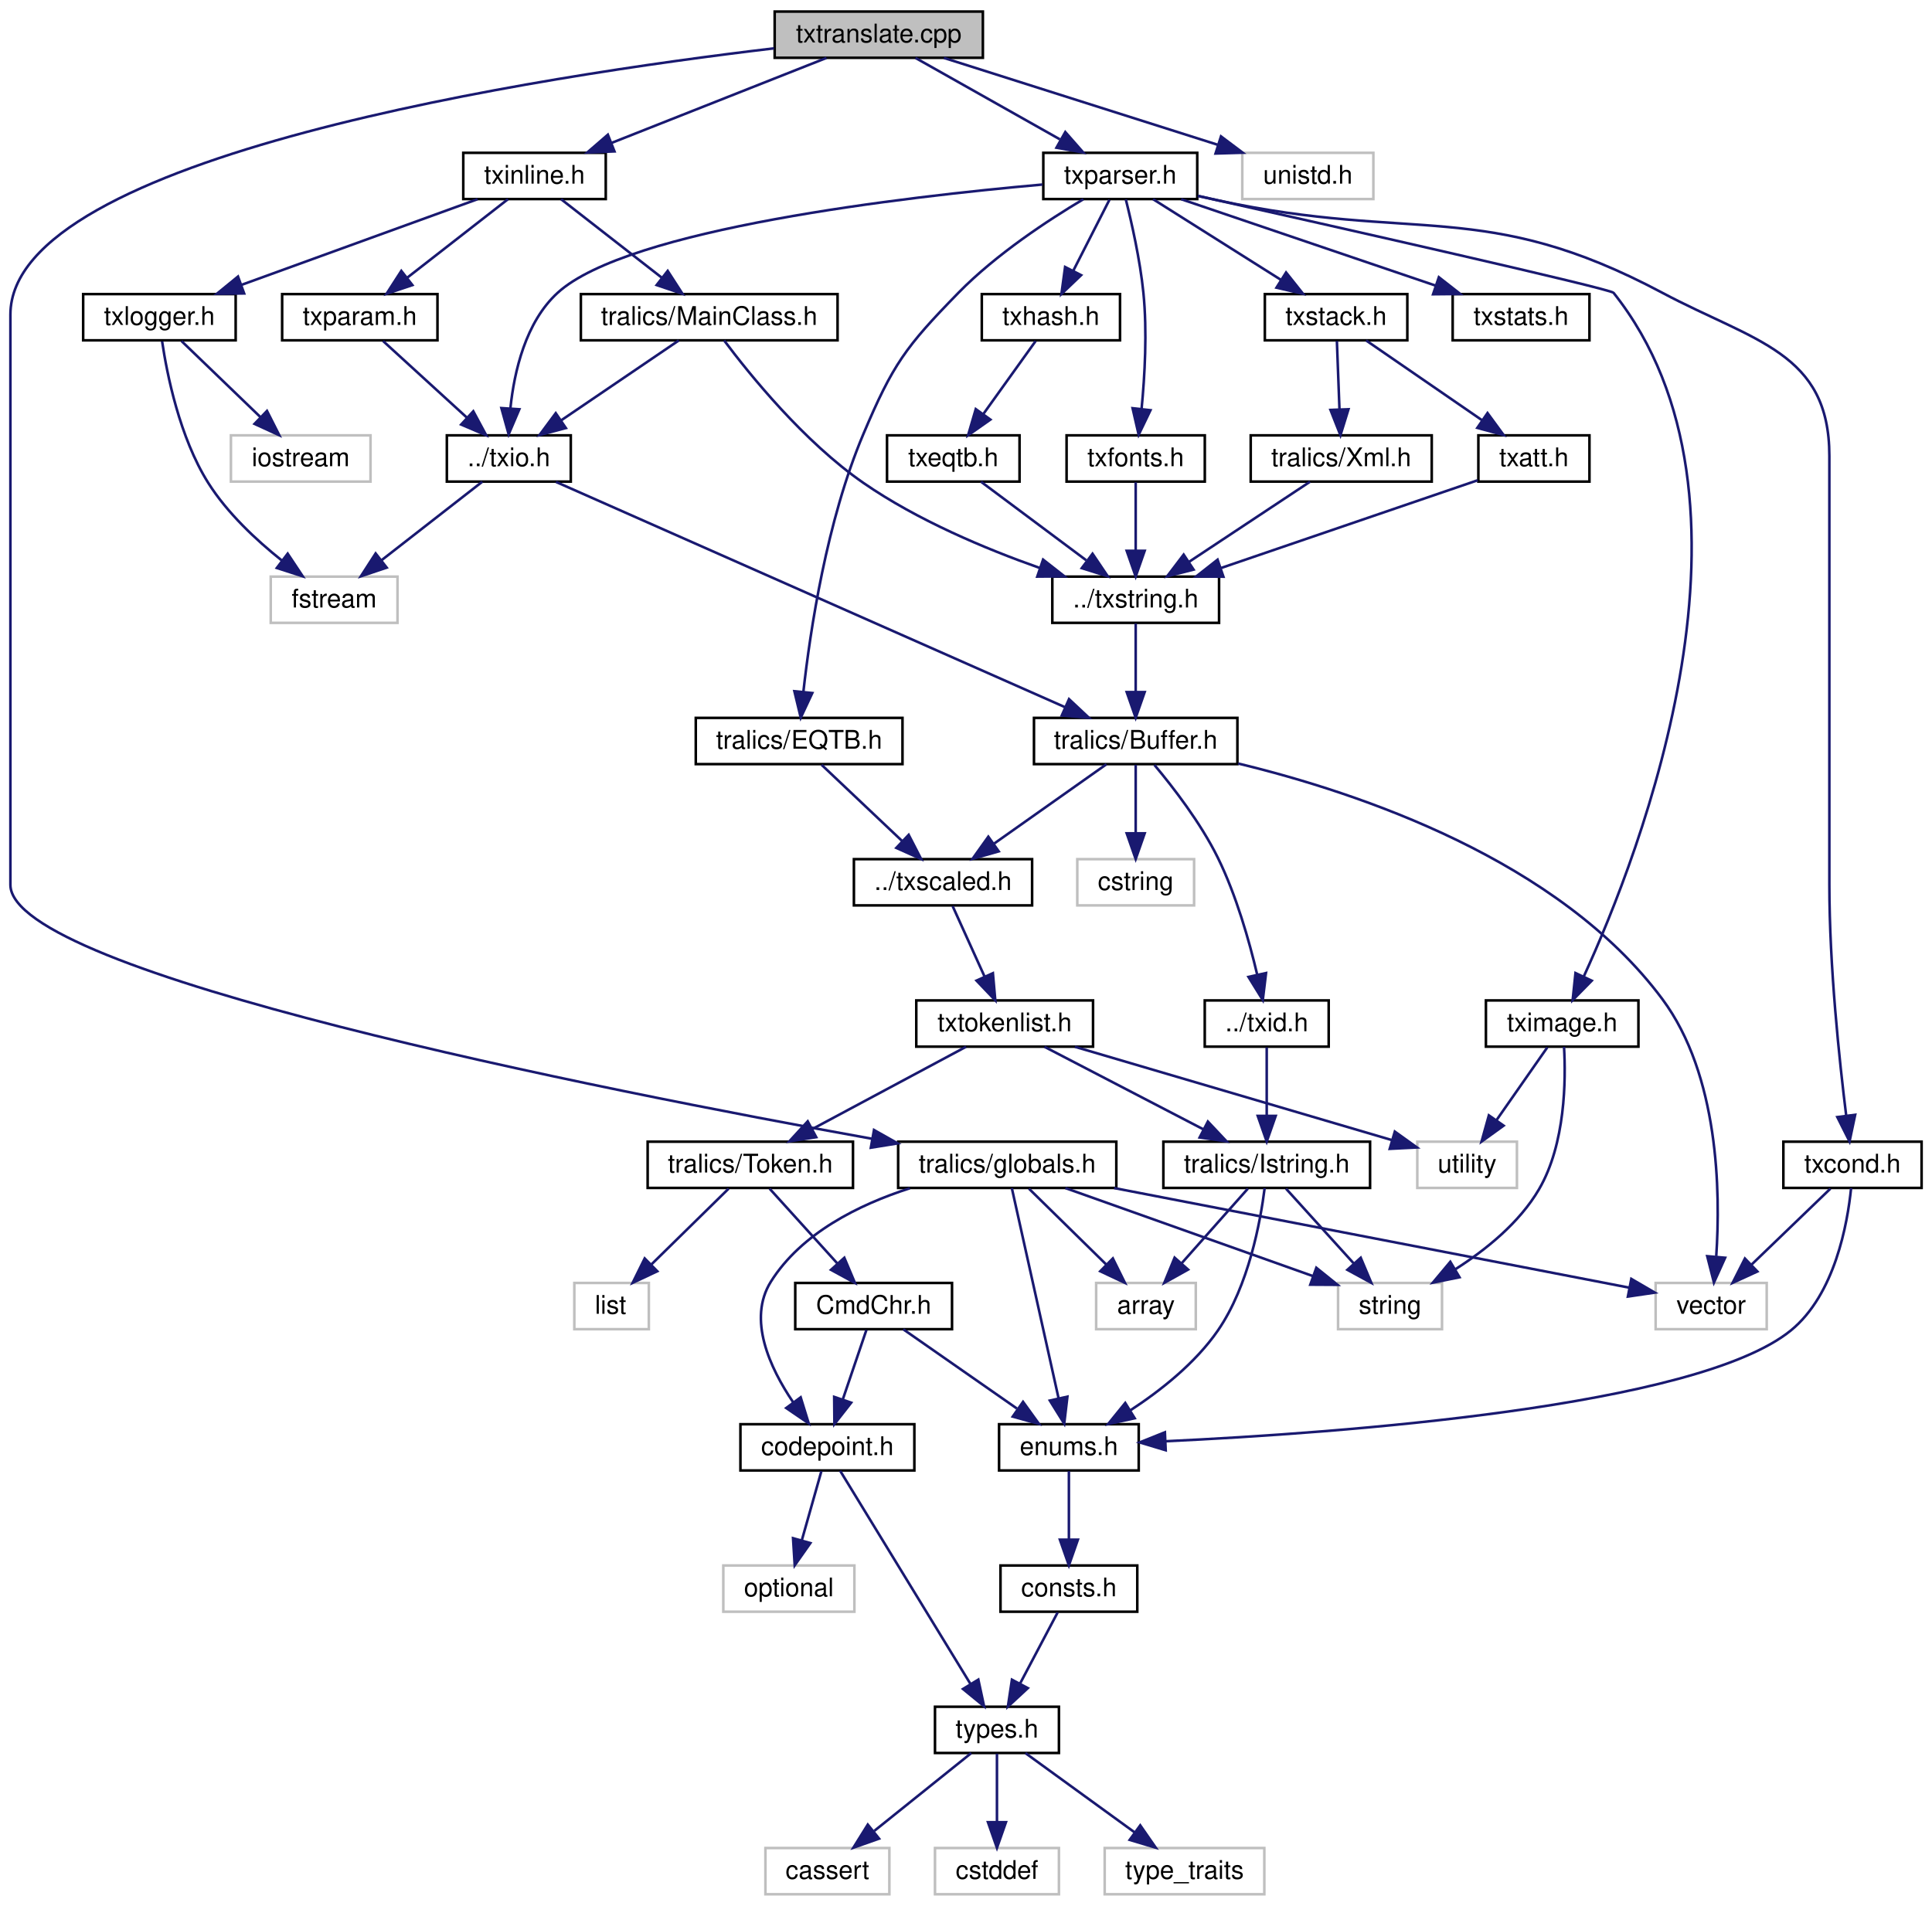
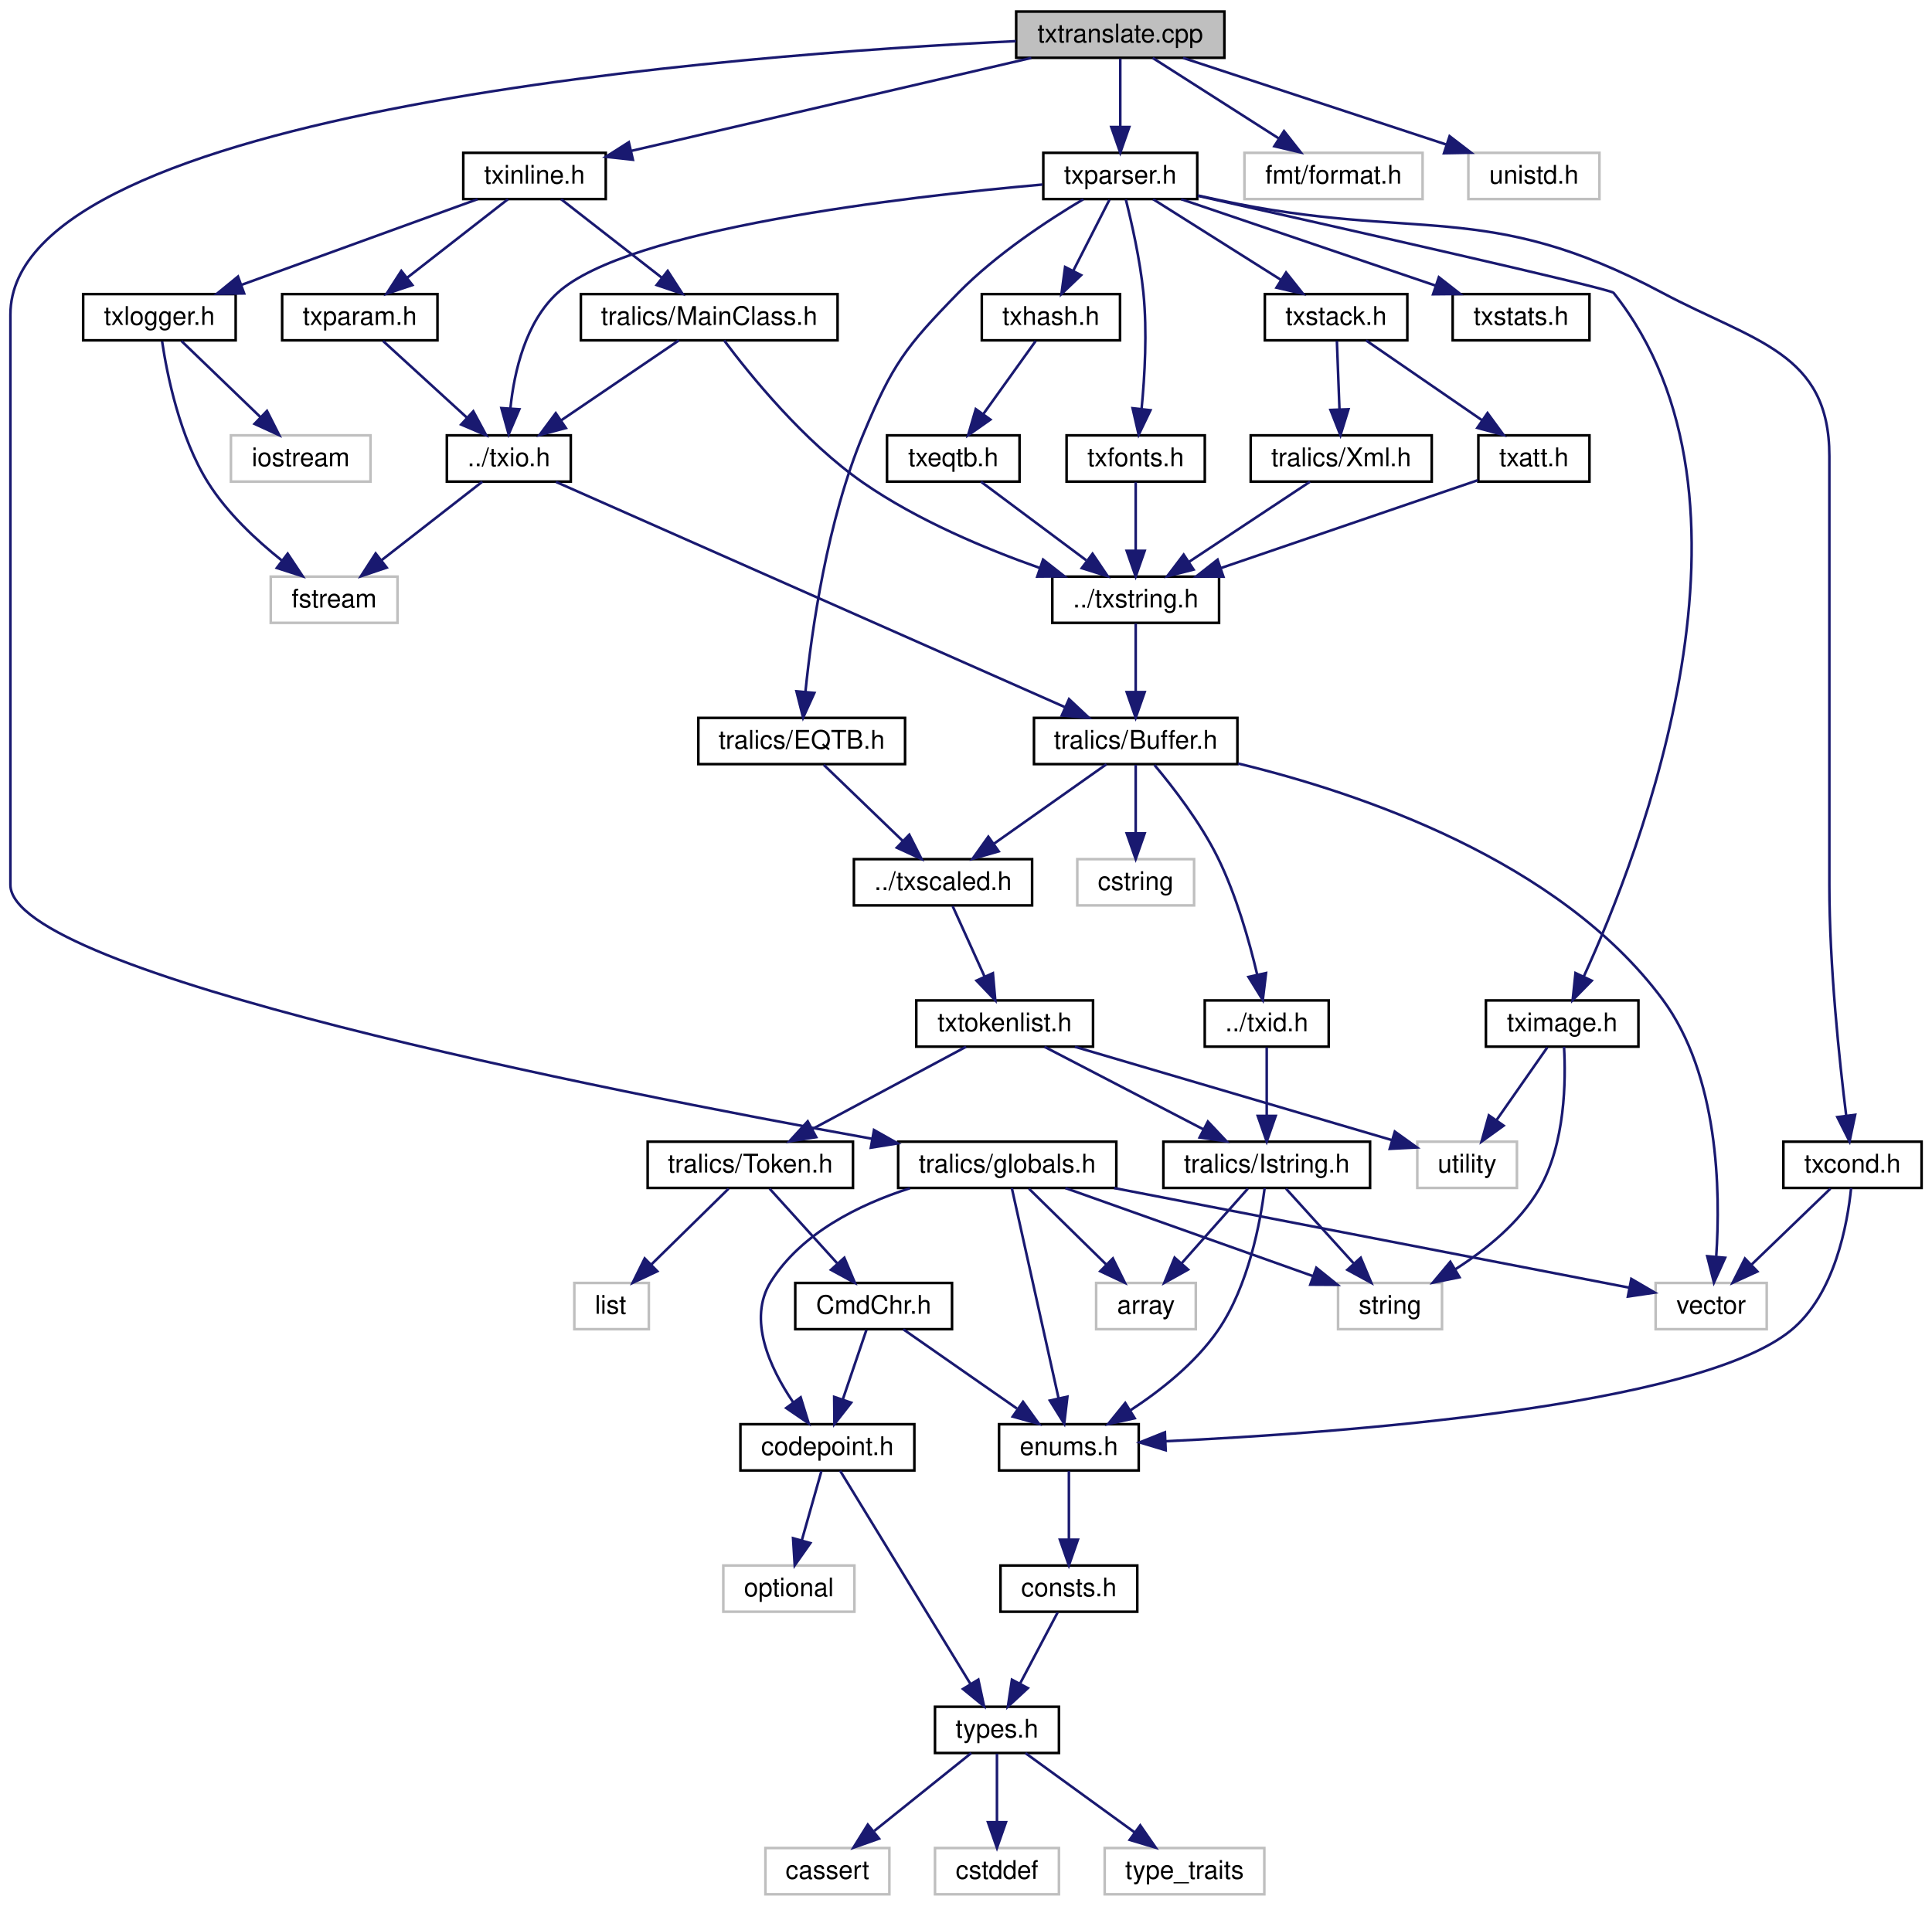
<svg xmlns="http://www.w3.org/2000/svg" xmlns:xlink="http://www.w3.org/1999/xlink" width="752pt" height="742pt" viewBox="0.00 0.00 751.90 742.00">
  <g id="graph0" class="graph" transform="scale(1 1) rotate(0) translate(4 738)">
    <g id="node1" class="node">
      <g id="a_node1">
        <a xlink:title=" ">
-           <polygon fill="#bfbfbf" stroke="black" points="297.48,-715.5 297.48,-733.5 378.52,-733.5 378.52,-715.5 297.48,-715.5" />
-           <text text-anchor="middle" x="338" y="-721.5" font-family="Helvetica,sans-Serif" font-size="10.00">txtranslate.cpp</text>
+           <polygon fill="#bfbfbf" stroke="black" points="391.48,-715.5 391.48,-733.5 472.52,-733.5 472.52,-715.5 391.48,-715.5" />
+           <text text-anchor="middle" x="432" y="-721.5" font-family="Helvetica,sans-Serif" font-size="10.00">txtranslate.cpp</text>
        </a>
      </g>
    </g>
    <g id="node2" class="node">
      <g id="a_node2">
        <a xlink:href="../../d5/d87/globals_8h.html" target="_top" xlink:title=" ">
          <polygon fill="none" stroke="black" points="345.54,-275.5 345.54,-293.5 430.46,-293.5 430.46,-275.5 345.54,-275.5" />
          <text text-anchor="middle" x="388" y="-281.5" font-family="Helvetica,sans-Serif" font-size="10.00">tralics/globals.h</text>
        </a>
      </g>
    </g>
    <g id="edge1" class="edge">
-       <path fill="none" stroke="midnightblue" d="M297.23,-719.18C207.33,-708.53 0,-677.26 0,-615.5 0,-615.5 0,-615.5 0,-393.5 0,-359.08 229.53,-313.72 335.51,-294.61" />
+       <path fill="none" stroke="midnightblue" d="M391.36,-721.98C283.82,-716.85 0,-695.71 0,-615.5 0,-615.5 0,-615.5 0,-393.5 0,-359.08 229.53,-313.72 335.51,-294.61" />
      <polygon fill="midnightblue" stroke="midnightblue" points="336.14,-298.05 345.37,-292.84 334.91,-291.16 336.14,-298.05" />
    </g>
    <g id="node14" class="node">
      <g id="a_node14">
        <a xlink:href="../../d7/d79/txinline_8h.html" target="_top" xlink:title=" ">
          <polygon fill="none" stroke="black" points="176.27,-660.5 176.27,-678.5 231.73,-678.5 231.73,-660.5 176.27,-660.5" />
          <text text-anchor="middle" x="204" y="-666.5" font-family="Helvetica,sans-Serif" font-size="10.00">txinline.h</text>
        </a>
      </g>
    </g>
    <g id="edge14" class="edge">
-       <path fill="none" stroke="midnightblue" d="M317.65,-715.45C295.41,-706.66 259.57,-692.48 234.09,-682.4" />
-       <polygon fill="midnightblue" stroke="midnightblue" points="235.13,-679.05 224.54,-678.63 232.55,-685.56 235.13,-679.05" />
+       <path fill="none" stroke="midnightblue" d="M397.37,-715.45C355.39,-705.69 284.91,-689.31 241.62,-679.25" />
+       <polygon fill="midnightblue" stroke="midnightblue" points="242.3,-675.81 231.76,-676.95 240.71,-682.63 242.3,-675.81" />
    </g>
    <g id="node32" class="node">
      <g id="a_node32">
        <a xlink:href="../../d2/d1b/txparser_8h.html" target="_top" xlink:title=" ">
          <polygon fill="none" stroke="black" points="402.04,-660.5 402.04,-678.5 461.96,-678.5 461.96,-660.5 402.04,-660.5" />
          <text text-anchor="middle" x="432" y="-666.5" font-family="Helvetica,sans-Serif" font-size="10.00">txparser.h</text>
        </a>
      </g>
    </g>
    <g id="edge42" class="edge">
-       <path fill="none" stroke="midnightblue" d="M352.28,-715.45C367.18,-707.05 390.81,-693.72 408.48,-683.76" />
-       <polygon fill="midnightblue" stroke="midnightblue" points="410.6,-686.59 417.59,-678.63 407.16,-680.49 410.6,-686.59" />
+       <path fill="none" stroke="midnightblue" d="M432,-715.22C432,-708.18 432,-697.81 432,-688.83" />
+       <polygon fill="midnightblue" stroke="midnightblue" points="435.5,-688.55 432,-678.55 428.5,-688.55 435.5,-688.55" />
    </g>
    <g id="node43" class="node">
      <g id="a_node43">
        <a xlink:title=" ">
-           <polygon fill="none" stroke="#bfbfbf" points="479.49,-660.5 479.49,-678.5 530.51,-678.5 530.51,-660.5 479.49,-660.5" />
-           <text text-anchor="middle" x="505" y="-666.5" font-family="Helvetica,sans-Serif" font-size="10.00">unistd.h</text>
+           <polygon fill="none" stroke="#bfbfbf" points="480.33,-660.5 480.33,-678.5 549.67,-678.5 549.67,-660.5 480.33,-660.5" />
+           <text text-anchor="middle" x="515" y="-666.5" font-family="Helvetica,sans-Serif" font-size="10.00">fmt/format.h</text>
        </a>
      </g>
    </g>
    <g id="edge63" class="edge">
-       <path fill="none" stroke="midnightblue" d="M363.36,-715.45C391.77,-706.44 437.99,-691.77 469.87,-681.65" />
-       <polygon fill="midnightblue" stroke="midnightblue" points="471.2,-684.9 479.67,-678.54 469.08,-678.23 471.2,-684.9" />
+       <path fill="none" stroke="midnightblue" d="M444.61,-715.45C457.65,-707.12 478.24,-693.97 493.8,-684.04" />
+       <polygon fill="midnightblue" stroke="midnightblue" points="495.73,-686.96 502.28,-678.63 491.96,-681.06 495.73,-686.96" />
+     </g>
+     <g id="node44" class="node">
+       <g id="a_node44">
+         <a xlink:title=" ">
+           <polygon fill="none" stroke="#bfbfbf" points="567.49,-660.5 567.49,-678.5 618.51,-678.5 618.51,-660.5 567.49,-660.5" />
+           <text text-anchor="middle" x="593" y="-666.5" font-family="Helvetica,sans-Serif" font-size="10.00">unistd.h</text>
+         </a>
+       </g>
+     </g>
+     <g id="edge64" class="edge">
+       <path fill="none" stroke="midnightblue" d="M456.45,-715.45C483.72,-706.47 528.02,-691.89 558.73,-681.78" />
+       <polygon fill="midnightblue" stroke="midnightblue" points="560.18,-684.99 568.58,-678.54 557.99,-678.34 560.18,-684.99" />
    </g>
    <g id="node3" class="node">
      <g id="a_node3">
        <a xlink:href="../../d8/d47/codepoint_8h.html" target="_top" xlink:title=" ">
          <polygon fill="none" stroke="black" points="284.15,-165.5 284.15,-183.5 351.85,-183.5 351.85,-165.5 284.15,-165.5" />
          <text text-anchor="middle" x="318" y="-171.5" font-family="Helvetica,sans-Serif" font-size="10.00">codepoint.h</text>
        </a>
      </g>
    </g>
    <g id="edge2" class="edge">
      <path fill="none" stroke="midnightblue" d="M350.11,-275.38C330.35,-269.02 307.88,-257.94 296,-239 286.83,-224.38 295.6,-205.47 304.64,-192.09" />
      <polygon fill="midnightblue" stroke="midnightblue" points="307.6,-193.97 310.72,-183.84 301.97,-189.81 307.6,-193.97" />
    </g>
    <g id="node9" class="node">
      <g id="a_node9">
        <a xlink:href="../../d0/d0b/enums_8h.html" target="_top" xlink:title=" ">
          <polygon fill="none" stroke="black" points="384.82,-165.5 384.82,-183.5 439.18,-183.5 439.18,-165.5 384.82,-165.5" />
          <text text-anchor="middle" x="412" y="-171.5" font-family="Helvetica,sans-Serif" font-size="10.00">enums.h</text>
        </a>
      </g>
    </g>
    <g id="edge8" class="edge">
      <path fill="none" stroke="midnightblue" d="M389.8,-275.38C393.64,-258.1 402.7,-217.33 407.99,-193.56" />
      <polygon fill="midnightblue" stroke="midnightblue" points="411.42,-194.23 410.18,-183.71 404.59,-192.71 411.42,-194.23" />
    </g>
    <g id="node11" class="node">
      <g id="a_node11">
        <a xlink:title=" ">
          <polygon fill="none" stroke="#bfbfbf" points="422.61,-220.5 422.61,-238.5 461.39,-238.5 461.39,-220.5 422.61,-220.5" />
          <text text-anchor="middle" x="442" y="-226.5" font-family="Helvetica,sans-Serif" font-size="10.00">array</text>
        </a>
      </g>
    </g>
    <g id="edge11" class="edge">
      <path fill="none" stroke="midnightblue" d="M396.44,-275.22C404.49,-267.32 416.81,-255.22 426.61,-245.61" />
      <polygon fill="midnightblue" stroke="midnightblue" points="429.11,-248.05 433.8,-238.55 424.21,-243.06 429.11,-248.05" />
    </g>
    <g id="node12" class="node">
      <g id="a_node12">
        <a xlink:title=" ">
          <polygon fill="none" stroke="#bfbfbf" points="516.77,-220.5 516.77,-238.5 557.23,-238.5 557.23,-220.5 516.77,-220.5" />
          <text text-anchor="middle" x="537" y="-226.5" font-family="Helvetica,sans-Serif" font-size="10.00">string</text>
        </a>
      </g>
    </g>
    <g id="edge12" class="edge">
      <path fill="none" stroke="midnightblue" d="M410.63,-275.45C436.41,-266.28 478.64,-251.26 507.11,-241.13" />
      <polygon fill="midnightblue" stroke="midnightblue" points="508.31,-244.42 516.56,-237.77 505.96,-237.83 508.31,-244.42" />
    </g>
    <g id="node13" class="node">
      <g id="a_node13">
        <a xlink:title=" ">
          <polygon fill="none" stroke="#bfbfbf" points="640.38,-220.5 640.38,-238.5 683.62,-238.5 683.62,-220.5 640.38,-220.5" />
          <text text-anchor="middle" x="662" y="-226.5" font-family="Helvetica,sans-Serif" font-size="10.00">vector</text>
        </a>
      </g>
    </g>
    <g id="edge13" class="edge">
      <path fill="none" stroke="midnightblue" d="M429.61,-275.45C484.68,-264.8 580.57,-246.25 630.2,-236.65" />
      <polygon fill="midnightblue" stroke="midnightblue" points="630.91,-240.08 640.06,-234.74 629.58,-233.21 630.91,-240.08" />
    </g>
    <g id="node4" class="node">
      <g id="a_node4">
        <a xlink:href="../../d9/d49/types_8h.html" target="_top" xlink:title=" ">
          <polygon fill="none" stroke="black" points="359.88,-55.5 359.88,-73.5 408.12,-73.5 408.12,-55.5 359.88,-55.5" />
          <text text-anchor="middle" x="384" y="-61.5" font-family="Helvetica,sans-Serif" font-size="10.00">types.h</text>
        </a>
      </g>
    </g>
    <g id="edge3" class="edge">
      <path fill="none" stroke="midnightblue" d="M322.96,-165.38C333.71,-147.79 359.34,-105.85 373.74,-82.29" />
      <polygon fill="midnightblue" stroke="midnightblue" points="376.75,-84.07 378.98,-73.71 370.78,-80.42 376.75,-84.07" />
    </g>
    <g id="node8" class="node">
      <g id="a_node8">
        <a xlink:title=" ">
          <polygon fill="none" stroke="#bfbfbf" points="277.49,-110.5 277.49,-128.5 328.51,-128.5 328.51,-110.5 277.49,-110.5" />
          <text text-anchor="middle" x="303" y="-116.5" font-family="Helvetica,sans-Serif" font-size="10.00">optional</text>
        </a>
      </g>
    </g>
    <g id="edge7" class="edge">
      <path fill="none" stroke="midnightblue" d="M315.66,-165.22C313.62,-158.02 310.6,-147.35 308.02,-138.23" />
      <polygon fill="midnightblue" stroke="midnightblue" points="311.37,-137.22 305.28,-128.55 304.63,-139.12 311.37,-137.22" />
    </g>
    <g id="node5" class="node">
      <g id="a_node5">
        <a xlink:title=" ">
          <polygon fill="none" stroke="#bfbfbf" points="293.88,-0.5 293.88,-18.5 342.12,-18.5 342.12,-0.5 293.88,-0.5" />
          <text text-anchor="middle" x="318" y="-6.5" font-family="Helvetica,sans-Serif" font-size="10.00">cassert</text>
        </a>
      </g>
    </g>
    <g id="edge4" class="edge">
      <path fill="none" stroke="midnightblue" d="M373.98,-55.45C363.99,-47.43 348.44,-34.95 336.26,-25.17" />
      <polygon fill="midnightblue" stroke="midnightblue" points="338.11,-22.16 328.12,-18.63 333.72,-27.62 338.11,-22.16" />
    </g>
    <g id="node6" class="node">
      <g id="a_node6">
        <a xlink:title=" ">
          <polygon fill="none" stroke="#bfbfbf" points="359.88,-0.5 359.88,-18.5 408.12,-18.5 408.12,-0.5 359.88,-0.5" />
          <text text-anchor="middle" x="384" y="-6.5" font-family="Helvetica,sans-Serif" font-size="10.00">cstddef</text>
        </a>
      </g>
    </g>
    <g id="edge5" class="edge">
      <path fill="none" stroke="midnightblue" d="M384,-55.22C384,-48.18 384,-37.81 384,-28.83" />
      <polygon fill="midnightblue" stroke="midnightblue" points="387.5,-28.55 384,-18.55 380.5,-28.55 387.5,-28.55" />
    </g>
    <g id="node7" class="node">
      <g id="a_node7">
        <a xlink:title=" ">
          <polygon fill="none" stroke="#bfbfbf" points="425.93,-0.5 425.93,-18.5 488.07,-18.5 488.07,-0.5 425.93,-0.5" />
          <text text-anchor="middle" x="457" y="-6.5" font-family="Helvetica,sans-Serif" font-size="10.00">type_traits</text>
        </a>
      </g>
    </g>
    <g id="edge6" class="edge">
      <path fill="none" stroke="midnightblue" d="M395.09,-55.45C406.34,-47.28 424,-34.46 437.58,-24.6" />
      <polygon fill="midnightblue" stroke="midnightblue" points="439.77,-27.33 445.81,-18.63 435.66,-21.67 439.77,-27.33" />
    </g>
    <g id="node10" class="node">
      <g id="a_node10">
        <a xlink:href="../../d8/db5/consts_8h.html" target="_top" xlink:title=" ">
          <polygon fill="none" stroke="black" points="385.38,-110.5 385.38,-128.5 438.62,-128.5 438.62,-110.5 385.38,-110.5" />
          <text text-anchor="middle" x="412" y="-116.5" font-family="Helvetica,sans-Serif" font-size="10.00">consts.h</text>
        </a>
      </g>
    </g>
    <g id="edge9" class="edge">
      <path fill="none" stroke="midnightblue" d="M412,-165.22C412,-158.18 412,-147.81 412,-138.83" />
      <polygon fill="midnightblue" stroke="midnightblue" points="415.5,-138.55 412,-128.55 408.5,-138.55 415.5,-138.55" />
    </g>
    <g id="edge10" class="edge">
      <path fill="none" stroke="midnightblue" d="M407.62,-110.22C403.74,-102.86 397.94,-91.88 393.05,-82.64" />
      <polygon fill="midnightblue" stroke="midnightblue" points="396.02,-80.76 388.25,-73.55 389.83,-84.03 396.02,-80.76" />
    </g>
    <g id="node15" class="node">
      <g id="a_node15">
        <a xlink:href="../../d4/de9/_main_class_8h.html" target="_top" xlink:title=" ">
          <polygon fill="none" stroke="black" points="222.04,-605.5 222.04,-623.5 321.96,-623.5 321.96,-605.5 222.04,-605.5" />
          <text text-anchor="middle" x="272" y="-611.5" font-family="Helvetica,sans-Serif" font-size="10.00">tralics/MainClass.h</text>
        </a>
      </g>
    </g>
    <g id="edge15" class="edge">
      <path fill="none" stroke="midnightblue" d="M214.33,-660.45C224.71,-652.36 240.95,-639.7 253.55,-629.88" />
      <polygon fill="midnightblue" stroke="midnightblue" points="255.84,-632.53 261.58,-623.63 251.54,-627.01 255.84,-632.53" />
    </g>
    <g id="node29" class="node">
      <g id="a_node29">
        <a xlink:href="../../d2/d06/txlogger_8h.html" target="_top" xlink:title=" ">
          <polygon fill="none" stroke="black" points="28.32,-605.5 28.32,-623.5 87.68,-623.5 87.68,-605.5 28.32,-605.5" />
          <text text-anchor="middle" x="58" y="-611.5" font-family="Helvetica,sans-Serif" font-size="10.00">txlogger.h</text>
        </a>
      </g>
    </g>
    <g id="edge37" class="edge">
      <path fill="none" stroke="midnightblue" d="M181.83,-660.45C157.39,-651.58 117.86,-637.23 90.05,-627.13" />
      <polygon fill="midnightblue" stroke="midnightblue" points="90.98,-623.75 80.38,-623.63 88.59,-630.33 90.98,-623.75" />
    </g>
    <g id="node31" class="node">
      <g id="a_node31">
        <a xlink:href="../../d5/d08/txparam_8h.html" target="_top" xlink:title=" ">
          <polygon fill="none" stroke="black" points="105.77,-605.5 105.77,-623.5 166.23,-623.5 166.23,-605.5 105.77,-605.5" />
          <text text-anchor="middle" x="136" y="-611.5" font-family="Helvetica,sans-Serif" font-size="10.00">txparam.h</text>
        </a>
      </g>
    </g>
    <g id="edge40" class="edge">
      <path fill="none" stroke="midnightblue" d="M193.67,-660.45C183.29,-652.36 167.05,-639.7 154.45,-629.88" />
      <polygon fill="midnightblue" stroke="midnightblue" points="156.46,-627.01 146.42,-623.63 152.16,-632.53 156.46,-627.01" />
    </g>
    <g id="node16" class="node">
      <g id="a_node16">
        <a xlink:href="../../de/d29/txio_8h.html" target="_top" xlink:title=" ">
          <polygon fill="none" stroke="black" points="169.88,-550.5 169.88,-568.5 218.12,-568.5 218.12,-550.5 169.88,-550.5" />
          <text text-anchor="middle" x="194" y="-556.5" font-family="Helvetica,sans-Serif" font-size="10.00">../txio.h</text>
        </a>
      </g>
    </g>
    <g id="edge16" class="edge">
      <path fill="none" stroke="midnightblue" d="M260.15,-605.45C248.01,-597.2 228.9,-584.22 214.34,-574.32" />
      <polygon fill="midnightblue" stroke="midnightblue" points="216.2,-571.35 205.96,-568.63 212.26,-577.14 216.2,-571.35" />
    </g>
    <g id="node28" class="node">
      <g id="a_node28">
        <a xlink:href="../../dc/def/txstring_8h.html" target="_top" xlink:title=" ">
          <polygon fill="none" stroke="black" points="405.55,-495.5 405.55,-513.5 470.45,-513.5 470.45,-495.5 405.55,-495.5" />
          <text text-anchor="middle" x="438" y="-501.5" font-family="Helvetica,sans-Serif" font-size="10.00">../txstring.h</text>
        </a>
      </g>
    </g>
    <g id="edge35" class="edge">
      <path fill="none" stroke="midnightblue" d="M277.8,-605.46C287.64,-592.3 308.81,-566.06 332,-550 352.97,-535.48 379.41,-524.37 400.64,-516.88" />
      <polygon fill="midnightblue" stroke="midnightblue" points="401.95,-520.13 410.29,-513.6 399.69,-513.51 401.95,-520.13" />
    </g>
    <g id="node17" class="node">
      <g id="a_node17">
        <a xlink:href="../../d7/d1b/_buffer_8h.html" target="_top" xlink:title=" ">
          <polygon fill="none" stroke="black" points="398.41,-440.5 398.41,-458.5 477.59,-458.5 477.59,-440.5 398.41,-440.5" />
          <text text-anchor="middle" x="438" y="-446.5" font-family="Helvetica,sans-Serif" font-size="10.00">tralics/Buffer.h</text>
        </a>
      </g>
    </g>
    <g id="edge17" class="edge">
      <path fill="none" stroke="midnightblue" d="M212.34,-550.38C254.84,-531.57 360.24,-484.92 410.5,-462.67" />
      <polygon fill="midnightblue" stroke="midnightblue" points="412.05,-465.81 419.78,-458.56 409.22,-459.41 412.05,-465.81" />
    </g>
    <g id="node27" class="node">
      <g id="a_node27">
        <a xlink:title=" ">
          <polygon fill="none" stroke="#bfbfbf" points="101.33,-495.5 101.33,-513.5 150.67,-513.5 150.67,-495.5 101.33,-495.5" />
          <text text-anchor="middle" x="126" y="-501.5" font-family="Helvetica,sans-Serif" font-size="10.00">fstream</text>
        </a>
      </g>
    </g>
    <g id="edge34" class="edge">
      <path fill="none" stroke="midnightblue" d="M183.67,-550.45C173.29,-542.36 157.05,-529.7 144.45,-519.88" />
      <polygon fill="midnightblue" stroke="midnightblue" points="146.46,-517.01 136.42,-513.63 142.16,-522.53 146.46,-517.01" />
    </g>
    <g id="edge33" class="edge">
      <path fill="none" stroke="midnightblue" d="M477.87,-440.74C525.2,-429.3 602.77,-403.14 643,-349 664.99,-319.4 665.66,-274.09 663.97,-248.94" />
      <polygon fill="midnightblue" stroke="midnightblue" points="667.43,-248.31 663.07,-238.65 660.46,-248.92 667.43,-248.31" />
    </g>
    <g id="node18" class="node">
      <g id="a_node18">
        <a xlink:href="../../d1/d9e/txid_8h.html" target="_top" xlink:title=" ">
          <polygon fill="none" stroke="black" points="464.88,-330.5 464.88,-348.5 513.12,-348.5 513.12,-330.5 464.88,-330.5" />
          <text text-anchor="middle" x="489" y="-336.5" font-family="Helvetica,sans-Serif" font-size="10.00">../txid.h</text>
        </a>
      </g>
    </g>
    <g id="edge18" class="edge">
      <path fill="none" stroke="midnightblue" d="M445.29,-440.18C452.46,-431.63 463.28,-417.66 470,-404 477.15,-389.46 482.18,-371.71 485.26,-358.68" />
      <polygon fill="midnightblue" stroke="midnightblue" points="488.74,-359.16 487.47,-348.64 481.9,-357.65 488.74,-359.16" />
    </g>
    <g id="node20" class="node">
      <g id="a_node20">
        <a xlink:href="../../d9/d18/txscaled_8h.html" target="_top" xlink:title=" ">
          <polygon fill="none" stroke="black" points="328.32,-385.5 328.32,-403.5 397.68,-403.5 397.68,-385.5 328.32,-385.5" />
          <text text-anchor="middle" x="363" y="-391.5" font-family="Helvetica,sans-Serif" font-size="10.00">../txscaled.h</text>
        </a>
      </g>
    </g>
    <g id="edge23" class="edge">
      <path fill="none" stroke="midnightblue" d="M426.61,-440.45C415.05,-432.28 396.91,-419.46 382.95,-409.6" />
      <polygon fill="midnightblue" stroke="midnightblue" points="384.68,-406.54 374.5,-403.63 380.64,-412.25 384.68,-406.54" />
    </g>
    <g id="node26" class="node">
      <g id="a_node26">
        <a xlink:title=" ">
          <polygon fill="none" stroke="#bfbfbf" points="415.27,-385.5 415.27,-403.5 460.73,-403.5 460.73,-385.5 415.27,-385.5" />
          <text text-anchor="middle" x="438" y="-391.5" font-family="Helvetica,sans-Serif" font-size="10.00">cstring</text>
        </a>
      </g>
    </g>
    <g id="edge32" class="edge">
      <path fill="none" stroke="midnightblue" d="M438,-440.22C438,-433.18 438,-422.81 438,-413.83" />
      <polygon fill="midnightblue" stroke="midnightblue" points="441.5,-413.55 438,-403.55 434.5,-413.55 441.5,-413.55" />
    </g>
    <g id="node19" class="node">
      <g id="a_node19">
        <a xlink:href="../../d5/daf/_istring_8h.html" target="_top" xlink:title=" ">
          <polygon fill="none" stroke="black" points="448.77,-275.5 448.77,-293.5 529.23,-293.5 529.23,-275.5 448.77,-275.5" />
          <text text-anchor="middle" x="489" y="-281.5" font-family="Helvetica,sans-Serif" font-size="10.00">tralics/Istring.h</text>
        </a>
      </g>
    </g>
    <g id="edge19" class="edge">
      <path fill="none" stroke="midnightblue" d="M489,-330.22C489,-323.18 489,-312.81 489,-303.83" />
      <polygon fill="midnightblue" stroke="midnightblue" points="492.5,-303.55 489,-293.55 485.5,-303.55 492.5,-303.55" />
    </g>
    <g id="edge20" class="edge">
      <path fill="none" stroke="midnightblue" d="M488.19,-275.39C486.58,-262.61 482.02,-237.43 470,-220 461.22,-207.26 447.64,-196.56 435.84,-188.85" />
      <polygon fill="midnightblue" stroke="midnightblue" points="437.61,-185.83 427.26,-183.55 433.93,-191.78 437.61,-185.83" />
    </g>
    <g id="edge21" class="edge">
      <path fill="none" stroke="midnightblue" d="M481.66,-275.22C474.79,-267.47 464.35,-255.7 455.9,-246.18" />
      <polygon fill="midnightblue" stroke="midnightblue" points="458.39,-243.71 449.14,-238.55 453.15,-248.35 458.39,-243.71" />
    </g>
    <g id="edge22" class="edge">
      <path fill="none" stroke="midnightblue" d="M496.5,-275.22C503.52,-267.47 514.18,-255.7 522.8,-246.18" />
      <polygon fill="midnightblue" stroke="midnightblue" points="525.59,-248.31 529.71,-238.55 520.4,-243.61 525.59,-248.31" />
    </g>
    <g id="node21" class="node">
      <g id="a_node21">
        <a xlink:href="../../dc/d91/txtokenlist_8h.html" target="_top" xlink:title=" ">
          <polygon fill="none" stroke="black" points="352.6,-330.5 352.6,-348.5 421.4,-348.5 421.4,-330.5 352.6,-330.5" />
          <text text-anchor="middle" x="387" y="-336.5" font-family="Helvetica,sans-Serif" font-size="10.00">txtokenlist.h</text>
        </a>
      </g>
    </g>
    <g id="edge24" class="edge">
      <path fill="none" stroke="midnightblue" d="M366.75,-385.22C370.05,-377.94 374.95,-367.11 379.11,-357.93" />
      <polygon fill="midnightblue" stroke="midnightblue" points="382.42,-359.1 383.35,-348.55 376.04,-356.22 382.42,-359.1" />
    </g>
    <g id="edge25" class="edge">
      <path fill="none" stroke="midnightblue" d="M402.49,-330.45C418.89,-321.93 445.02,-308.35 464.27,-298.35" />
      <polygon fill="midnightblue" stroke="midnightblue" points="466.1,-301.34 473.36,-293.63 462.88,-295.13 466.1,-301.34" />
    </g>
    <g id="node22" class="node">
      <g id="a_node22">
        <a xlink:href="../../dd/dcd/_token_8h.html" target="_top" xlink:title=" ">
          <polygon fill="none" stroke="black" points="248.04,-275.5 248.04,-293.5 327.96,-293.5 327.96,-275.5 248.04,-275.5" />
          <text text-anchor="middle" x="288" y="-281.5" font-family="Helvetica,sans-Serif" font-size="10.00">tralics/Token.h</text>
        </a>
      </g>
    </g>
    <g id="edge26" class="edge">
      <path fill="none" stroke="midnightblue" d="M371.96,-330.45C356.05,-321.93 330.69,-308.35 312,-298.35" />
      <polygon fill="midnightblue" stroke="midnightblue" points="313.65,-295.26 303.18,-293.63 310.34,-301.43 313.65,-295.26" />
    </g>
    <g id="node25" class="node">
      <g id="a_node25">
        <a xlink:title=" ">
          <polygon fill="none" stroke="#bfbfbf" points="547.61,-275.5 547.61,-293.5 586.39,-293.5 586.39,-275.5 547.61,-275.5" />
          <text text-anchor="middle" x="567" y="-281.5" font-family="Helvetica,sans-Serif" font-size="10.00">utility</text>
        </a>
      </g>
    </g>
    <g id="edge31" class="edge">
      <path fill="none" stroke="midnightblue" d="M414.34,-330.45C447.58,-320.66 503.47,-304.21 537.62,-294.15" />
      <polygon fill="midnightblue" stroke="midnightblue" points="538.86,-297.43 547.47,-291.25 536.88,-290.72 538.86,-297.43" />
    </g>
    <g id="node23" class="node">
      <g id="a_node23">
        <a xlink:href="../../d2/d68/_cmd_chr_8h.html" target="_top" xlink:title=" ">
          <polygon fill="none" stroke="black" points="305.49,-220.5 305.49,-238.5 366.51,-238.5 366.51,-220.5 305.49,-220.5" />
          <text text-anchor="middle" x="336" y="-226.5" font-family="Helvetica,sans-Serif" font-size="10.00">CmdChr.h</text>
        </a>
      </g>
    </g>
    <g id="edge27" class="edge">
      <path fill="none" stroke="midnightblue" d="M295.5,-275.22C302.52,-267.47 313.18,-255.7 321.8,-246.18" />
      <polygon fill="midnightblue" stroke="midnightblue" points="324.59,-248.31 328.71,-238.55 319.4,-243.61 324.59,-248.31" />
    </g>
    <g id="node24" class="node">
      <g id="a_node24">
        <a xlink:title=" ">
          <polygon fill="none" stroke="#bfbfbf" points="219.5,-220.5 219.5,-238.5 248.5,-238.5 248.5,-220.5 219.5,-220.5" />
          <text text-anchor="middle" x="233.61" y="-226.5" font-family="Helvetica,sans-Serif" font-size="10.00">list</text>
        </a>
      </g>
    </g>
    <g id="edge30" class="edge">
      <path fill="none" stroke="midnightblue" d="M279.56,-275.22C271.51,-267.32 259.19,-255.22 249.39,-245.61" />
      <polygon fill="midnightblue" stroke="midnightblue" points="251.79,-243.06 242.2,-238.55 246.89,-248.05 251.79,-243.06" />
    </g>
    <g id="edge28" class="edge">
      <path fill="none" stroke="midnightblue" d="M333.19,-220.22C330.74,-213.02 327.12,-202.35 324.02,-193.23" />
      <polygon fill="midnightblue" stroke="midnightblue" points="327.26,-191.89 320.73,-183.55 320.64,-194.14 327.26,-191.89" />
    </g>
    <g id="edge29" class="edge">
      <path fill="none" stroke="midnightblue" d="M347.54,-220.45C359.26,-212.28 377.64,-199.46 391.78,-189.6" />
      <polygon fill="midnightblue" stroke="midnightblue" points="394.15,-192.22 400.35,-183.63 390.14,-186.47 394.15,-192.22" />
    </g>
    <g id="edge36" class="edge">
      <path fill="none" stroke="midnightblue" d="M438,-495.22C438,-488.18 438,-477.81 438,-468.83" />
      <polygon fill="midnightblue" stroke="midnightblue" points="441.5,-468.55 438,-458.55 434.5,-468.55 441.5,-468.55" />
    </g>
    <g id="edge38" class="edge">
      <path fill="none" stroke="midnightblue" d="M59.05,-605.09C60.94,-592.34 65.84,-567.72 77,-550 84.39,-538.27 95.7,-527.71 105.59,-519.83" />
      <polygon fill="midnightblue" stroke="midnightblue" points="107.92,-522.45 113.78,-513.62 103.7,-516.87 107.92,-522.45" />
    </g>
    <g id="node30" class="node">
      <g id="a_node30">
        <a xlink:title=" ">
          <polygon fill="none" stroke="#bfbfbf" points="85.83,-550.5 85.83,-568.5 140.17,-568.5 140.17,-550.5 85.83,-550.5" />
          <text text-anchor="middle" x="113" y="-556.5" font-family="Helvetica,sans-Serif" font-size="10.00">iostream</text>
        </a>
      </g>
    </g>
    <g id="edge39" class="edge">
      <path fill="none" stroke="midnightblue" d="M66.59,-605.22C74.79,-597.32 87.34,-585.22 97.32,-575.61" />
      <polygon fill="midnightblue" stroke="midnightblue" points="99.87,-578.01 104.65,-568.55 95.02,-572.97 99.87,-578.01" />
    </g>
    <g id="edge41" class="edge">
      <path fill="none" stroke="midnightblue" d="M145.06,-605.22C153.8,-597.24 167.21,-584.98 177.78,-575.32" />
      <polygon fill="midnightblue" stroke="midnightblue" points="180.17,-577.88 185.19,-568.55 175.45,-572.71 180.17,-577.88" />
    </g>
    <g id="edge56" class="edge">
      <path fill="none" stroke="midnightblue" d="M401.68,-666.15C348.23,-661.4 240.28,-648.93 213,-624 200.53,-612.61 196.11,-593.41 194.62,-579.1" />
      <polygon fill="midnightblue" stroke="midnightblue" points="198.09,-578.66 193.94,-568.91 191.11,-579.12 198.09,-578.66" />
    </g>
    <g id="node33" class="node">
      <g id="a_node33">
        <a xlink:href="../../d8/dd6/_e_q_t_b_8h.html" target="_top" xlink:title=" ">
-           <polygon fill="none" stroke="black" points="266.77,-440.5 266.77,-458.5 347.23,-458.5 347.23,-440.5 266.77,-440.5" />
-           <text text-anchor="middle" x="307" y="-446.5" font-family="Helvetica,sans-Serif" font-size="10.00">tralics/EQTB.h</text>
+           <polygon fill="none" stroke="black" points="267.77,-440.5 267.77,-458.5 348.23,-458.5 348.23,-440.5 267.77,-440.5" />
+           <text text-anchor="middle" x="308" y="-446.5" font-family="Helvetica,sans-Serif" font-size="10.00">tralics/EQTB.h</text>
        </a>
      </g>
    </g>
    <g id="edge43" class="edge">
-       <path fill="none" stroke="midnightblue" d="M417.62,-660.43C404.06,-652.37 383.7,-639.03 369,-624 348.41,-602.93 343.47,-596.13 332,-569 317.71,-535.22 311.29,-492.45 308.65,-468.63" />
-       <polygon fill="midnightblue" stroke="midnightblue" points="312.12,-468.18 307.63,-458.58 305.15,-468.88 312.12,-468.18" />
+       <path fill="none" stroke="midnightblue" d="M417.62,-660.43C404.06,-652.37 383.7,-639.03 369,-624 348.41,-602.93 343.36,-596.18 332,-569 317.87,-535.22 311.86,-492.45 309.45,-468.63" />
+       <polygon fill="midnightblue" stroke="midnightblue" points="312.93,-468.22 308.55,-458.58 305.96,-468.85 312.93,-468.22" />
    </g>
    <g id="node34" class="node">
      <g id="a_node34">
        <a xlink:href="../../d3/d6b/txcond_8h.html" target="_top" xlink:title=" ">
          <polygon fill="none" stroke="black" points="690.1,-275.5 690.1,-293.5 743.9,-293.5 743.9,-275.5 690.1,-275.5" />
          <text text-anchor="middle" x="717" y="-281.5" font-family="Helvetica,sans-Serif" font-size="10.00">txcond.h</text>
        </a>
      </g>
    </g>
    <g id="edge45" class="edge">
-       <path fill="none" stroke="midnightblue" d="M462.27,-661.69C464.89,-661.11 467.49,-660.54 470,-660 546.77,-643.43 573.68,-660.92 643,-624 678.64,-605.01 708,-600.89 708,-560.5 708,-560.5 708,-560.5 708,-393.5 708,-361.76 711.91,-324.96 714.57,-303.55" />
+       <path fill="none" stroke="midnightblue" d="M462.23,-661.89C465.19,-661.25 468.15,-660.61 471,-660 547.38,-643.68 574.09,-660.76 643,-624 678.63,-604.99 708,-600.89 708,-560.5 708,-560.5 708,-560.5 708,-393.5 708,-361.76 711.91,-324.96 714.57,-303.55" />
      <polygon fill="midnightblue" stroke="midnightblue" points="718.05,-303.98 715.86,-293.61 711.1,-303.08 718.05,-303.98" />
    </g>
    <g id="node35" class="node">
      <g id="a_node35">
        <a xlink:href="../../d7/d4d/txfonts_8h.html" target="_top" xlink:title=" ">
          <polygon fill="none" stroke="black" points="411.1,-550.5 411.1,-568.5 464.9,-568.5 464.9,-550.5 411.1,-550.5" />
          <text text-anchor="middle" x="438" y="-556.5" font-family="Helvetica,sans-Serif" font-size="10.00">txfonts.h</text>
        </a>
      </g>
    </g>
    <g id="edge48" class="edge">
      <path fill="none" stroke="midnightblue" d="M434.15,-660.37C436.38,-651.51 439.71,-636.86 441,-624 442.52,-608.87 441.53,-591.62 440.3,-578.93" />
      <polygon fill="midnightblue" stroke="midnightblue" points="443.75,-578.29 439.16,-568.74 436.79,-579.07 443.75,-578.29" />
    </g>
    <g id="node36" class="node">
      <g id="a_node36">
        <a xlink:href="../../d7/d7e/txhash_8h.html" target="_top" xlink:title=" ">
          <polygon fill="none" stroke="black" points="378.1,-605.5 378.1,-623.5 431.9,-623.5 431.9,-605.5 378.1,-605.5" />
          <text text-anchor="middle" x="405" y="-611.5" font-family="Helvetica,sans-Serif" font-size="10.00">txhash.h</text>
        </a>
      </g>
    </g>
    <g id="edge50" class="edge">
      <path fill="none" stroke="midnightblue" d="M427.78,-660.22C424.03,-652.86 418.44,-641.88 413.73,-632.64" />
      <polygon fill="midnightblue" stroke="midnightblue" points="416.76,-630.87 409.1,-623.55 410.52,-634.05 416.76,-630.87" />
    </g>
    <g id="node38" class="node">
      <g id="a_node38">
        <a xlink:href="../../de/d7c/tximage_8h.html" target="_top" xlink:title=" ">
          <polygon fill="none" stroke="black" points="574.32,-330.5 574.32,-348.5 633.68,-348.5 633.68,-330.5 574.32,-330.5" />
          <text text-anchor="middle" x="604" y="-336.5" font-family="Helvetica,sans-Serif" font-size="10.00">tximage.h</text>
        </a>
      </g>
    </g>
    <g id="edge53" class="edge">
      <path fill="none" stroke="midnightblue" d="M462.18,-661.75C515.92,-649.71 622.73,-625.6 624,-624 688.06,-543.39 634.39,-405.81 612.36,-357.71" />
      <polygon fill="midnightblue" stroke="midnightblue" points="615.51,-356.18 608.08,-348.63 609.18,-359.16 615.51,-356.18" />
    </g>
    <g id="node39" class="node">
      <g id="a_node39">
        <a xlink:href="../../dc/d65/txstack_8h.html" target="_top" xlink:title=" ">
          <polygon fill="none" stroke="black" points="488.27,-605.5 488.27,-623.5 543.73,-623.5 543.73,-605.5 488.27,-605.5" />
          <text text-anchor="middle" x="516" y="-611.5" font-family="Helvetica,sans-Serif" font-size="10.00">txstack.h</text>
        </a>
      </g>
    </g>
    <g id="edge57" class="edge">
      <path fill="none" stroke="midnightblue" d="M444.76,-660.45C457.96,-652.12 478.8,-638.97 494.54,-629.04" />
      <polygon fill="midnightblue" stroke="midnightblue" points="496.53,-631.92 503.12,-623.63 492.8,-626 496.53,-631.92" />
    </g>
    <g id="node42" class="node">
      <g id="a_node42">
        <a xlink:href="../../d8/d3d/txstats_8h.html" target="_top" xlink:title=" ">
          <polygon fill="none" stroke="black" points="561.38,-605.5 561.38,-623.5 614.62,-623.5 614.62,-605.5 561.38,-605.5" />
          <text text-anchor="middle" x="588" y="-611.5" font-family="Helvetica,sans-Serif" font-size="10.00">txstats.h</text>
        </a>
      </g>
    </g>
    <g id="edge62" class="edge">
      <path fill="none" stroke="midnightblue" d="M455.69,-660.45C482.11,-651.47 525.03,-636.89 554.79,-626.78" />
      <polygon fill="midnightblue" stroke="midnightblue" points="556,-630.07 564.34,-623.54 553.75,-623.44 556,-630.07" />
    </g>
    <g id="edge44" class="edge">
-       <path fill="none" stroke="midnightblue" d="M315.75,-440.22C324.1,-432.32 336.88,-420.22 347.04,-410.61" />
-       <polygon fill="midnightblue" stroke="midnightblue" points="349.64,-412.97 354.49,-403.55 344.83,-407.88 349.64,-412.97" />
+       <path fill="none" stroke="midnightblue" d="M316.59,-440.22C324.79,-432.32 337.34,-420.22 347.32,-410.61" />
+       <polygon fill="midnightblue" stroke="midnightblue" points="349.87,-413.01 354.65,-403.55 345.02,-407.97 349.87,-413.01" />
    </g>
    <g id="edge46" class="edge">
      <path fill="none" stroke="midnightblue" d="M716.46,-275.4C715.07,-261.68 710.18,-233.99 693,-220 656.37,-190.18 517.62,-180.08 449.79,-176.88" />
      <polygon fill="midnightblue" stroke="midnightblue" points="449.68,-173.37 439.54,-176.42 449.37,-180.36 449.68,-173.37" />
    </g>
    <g id="edge47" class="edge">
      <path fill="none" stroke="midnightblue" d="M708.41,-275.22C700.21,-267.32 687.66,-255.22 677.68,-245.61" />
      <polygon fill="midnightblue" stroke="midnightblue" points="679.98,-242.97 670.35,-238.55 675.13,-248.01 679.98,-242.97" />
    </g>
    <g id="edge49" class="edge">
      <path fill="none" stroke="midnightblue" d="M438,-550.22C438,-543.18 438,-532.81 438,-523.83" />
      <polygon fill="midnightblue" stroke="midnightblue" points="441.5,-523.55 438,-513.55 434.5,-523.55 441.5,-523.55" />
    </g>
    <g id="node37" class="node">
      <g id="a_node37">
        <a xlink:href="../../d3/d01/txeqtb_8h.html" target="_top" xlink:title=" ">
          <polygon fill="none" stroke="black" points="341.21,-550.5 341.21,-568.5 392.79,-568.5 392.79,-550.5 341.21,-550.5" />
          <text text-anchor="middle" x="367" y="-556.5" font-family="Helvetica,sans-Serif" font-size="10.00">txeqtb.h</text>
        </a>
      </g>
    </g>
    <g id="edge51" class="edge">
      <path fill="none" stroke="midnightblue" d="M399.06,-605.22C393.62,-597.63 385.41,-586.18 378.66,-576.76" />
      <polygon fill="midnightblue" stroke="midnightblue" points="381.44,-574.64 372.77,-568.55 375.75,-578.72 381.44,-574.64" />
    </g>
    <g id="edge52" class="edge">
      <path fill="none" stroke="midnightblue" d="M377.78,-550.45C388.63,-542.36 405.58,-529.7 418.73,-519.88" />
      <polygon fill="midnightblue" stroke="midnightblue" points="421.2,-522.41 427.12,-513.63 417.01,-516.8 421.2,-522.41" />
    </g>
    <g id="edge54" class="edge">
      <path fill="none" stroke="midnightblue" d="M604.72,-330.45C605.46,-317.76 605.33,-292.69 595,-275 587.35,-261.9 574.2,-251.33 562.35,-243.79" />
      <polygon fill="midnightblue" stroke="midnightblue" points="564.04,-240.72 553.66,-238.61 560.46,-246.74 564.04,-240.72" />
    </g>
    <g id="edge55" class="edge">
      <path fill="none" stroke="midnightblue" d="M598.22,-330.22C592.92,-322.63 584.92,-311.18 578.35,-301.76" />
      <polygon fill="midnightblue" stroke="midnightblue" points="581.21,-299.75 572.62,-293.55 575.47,-303.75 581.21,-299.75" />
    </g>
    <g id="node40" class="node">
      <g id="a_node40">
        <a xlink:href="../../d9/d1c/_xml_8h.html" target="_top" xlink:title=" ">
          <polygon fill="none" stroke="black" points="482.77,-550.5 482.77,-568.5 553.23,-568.5 553.23,-550.5 482.77,-550.5" />
          <text text-anchor="middle" x="518" y="-556.5" font-family="Helvetica,sans-Serif" font-size="10.00">tralics/Xml.h</text>
        </a>
      </g>
    </g>
    <g id="edge58" class="edge">
      <path fill="none" stroke="midnightblue" d="M516.31,-605.22C516.58,-598.18 516.97,-587.81 517.31,-578.83" />
      <polygon fill="midnightblue" stroke="midnightblue" points="520.82,-578.67 517.7,-568.55 513.82,-578.41 520.82,-578.67" />
    </g>
    <g id="node41" class="node">
      <g id="a_node41">
        <a xlink:href="../../d4/da4/txatt_8h.html" target="_top" xlink:title=" ">
          <polygon fill="none" stroke="black" points="571.38,-550.5 571.38,-568.5 614.62,-568.5 614.62,-550.5 571.38,-550.5" />
          <text text-anchor="middle" x="593" y="-556.5" font-family="Helvetica,sans-Serif" font-size="10.00">txatt.h</text>
        </a>
      </g>
    </g>
    <g id="edge60" class="edge">
      <path fill="none" stroke="midnightblue" d="M527.69,-605.45C539.68,-597.2 558.54,-584.22 572.92,-574.32" />
      <polygon fill="midnightblue" stroke="midnightblue" points="574.94,-577.18 581.2,-568.63 570.97,-571.41 574.94,-577.18" />
    </g>
    <g id="edge59" class="edge">
      <path fill="none" stroke="midnightblue" d="M505.85,-550.45C493.4,-542.2 473.8,-529.22 458.86,-519.32" />
      <polygon fill="midnightblue" stroke="midnightblue" points="460.53,-516.23 450.26,-513.63 456.67,-522.07 460.53,-516.23" />
    </g>
    <g id="edge61" class="edge">
      <path fill="none" stroke="midnightblue" d="M571.12,-551.02C545.11,-542.12 501.42,-527.18 471.22,-516.86" />
      <polygon fill="midnightblue" stroke="midnightblue" points="472.14,-513.47 461.54,-513.55 469.87,-520.1 472.14,-513.47" />
    </g>
  </g>
</svg>
